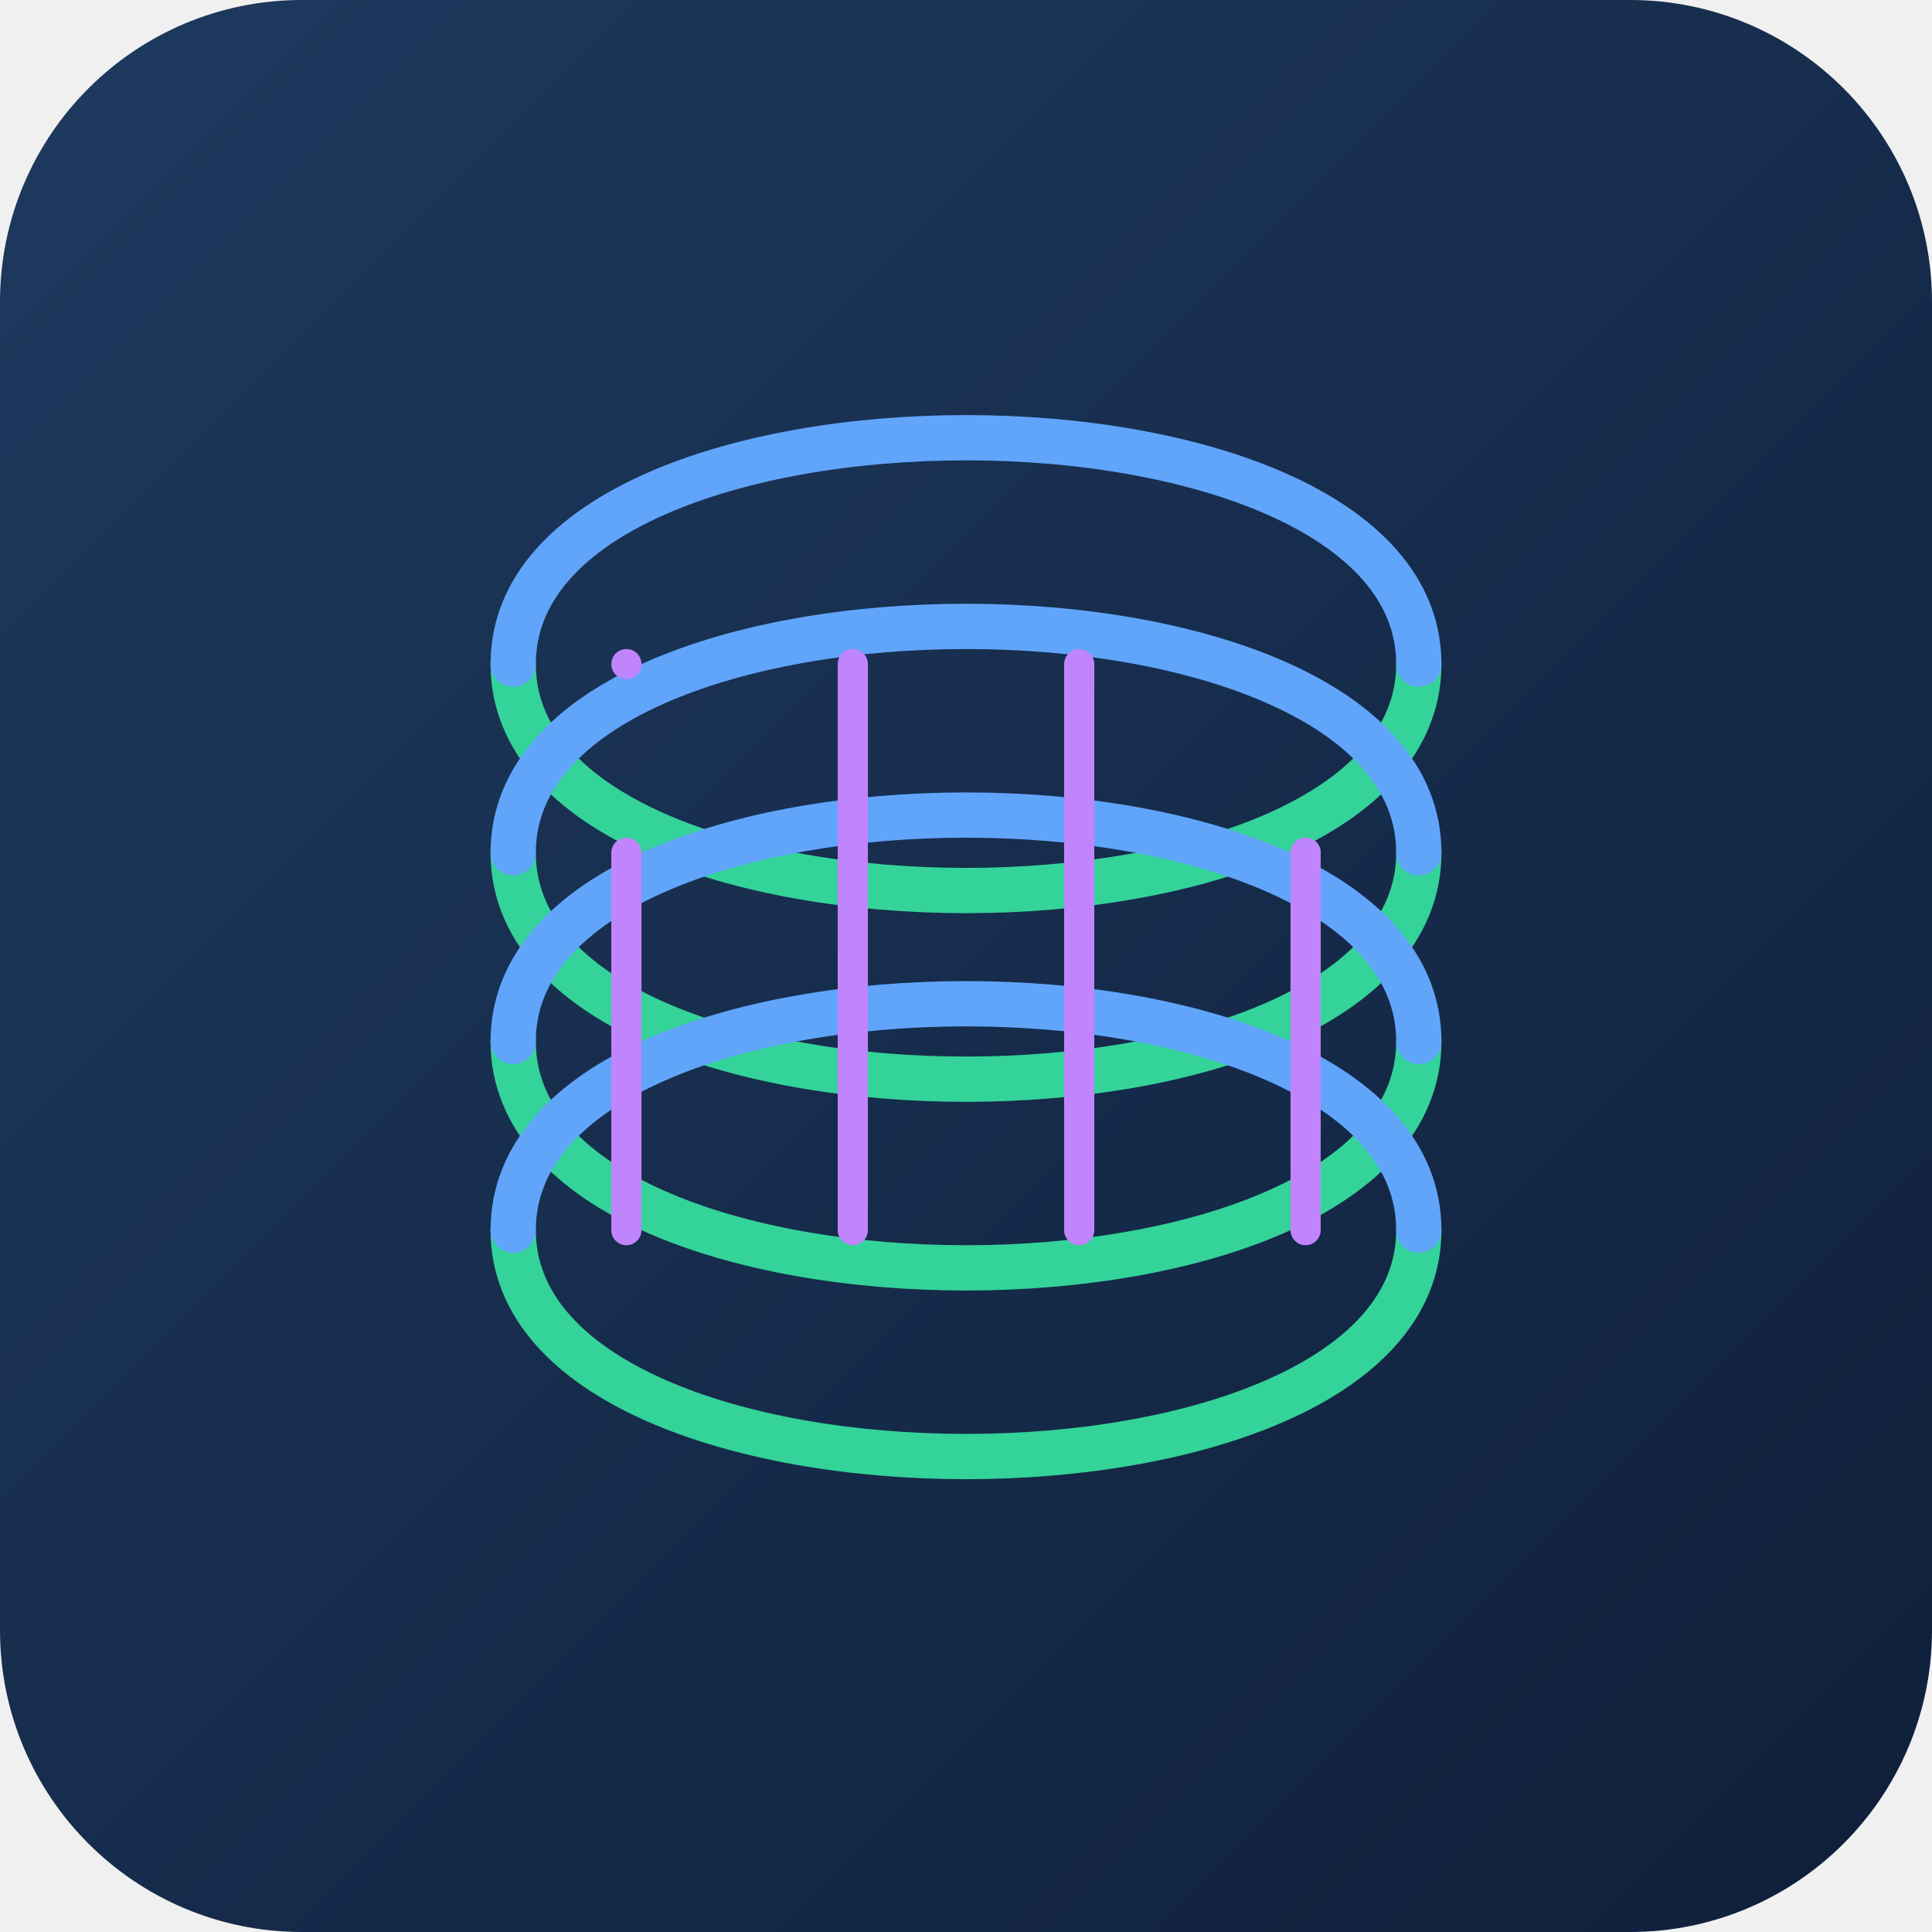
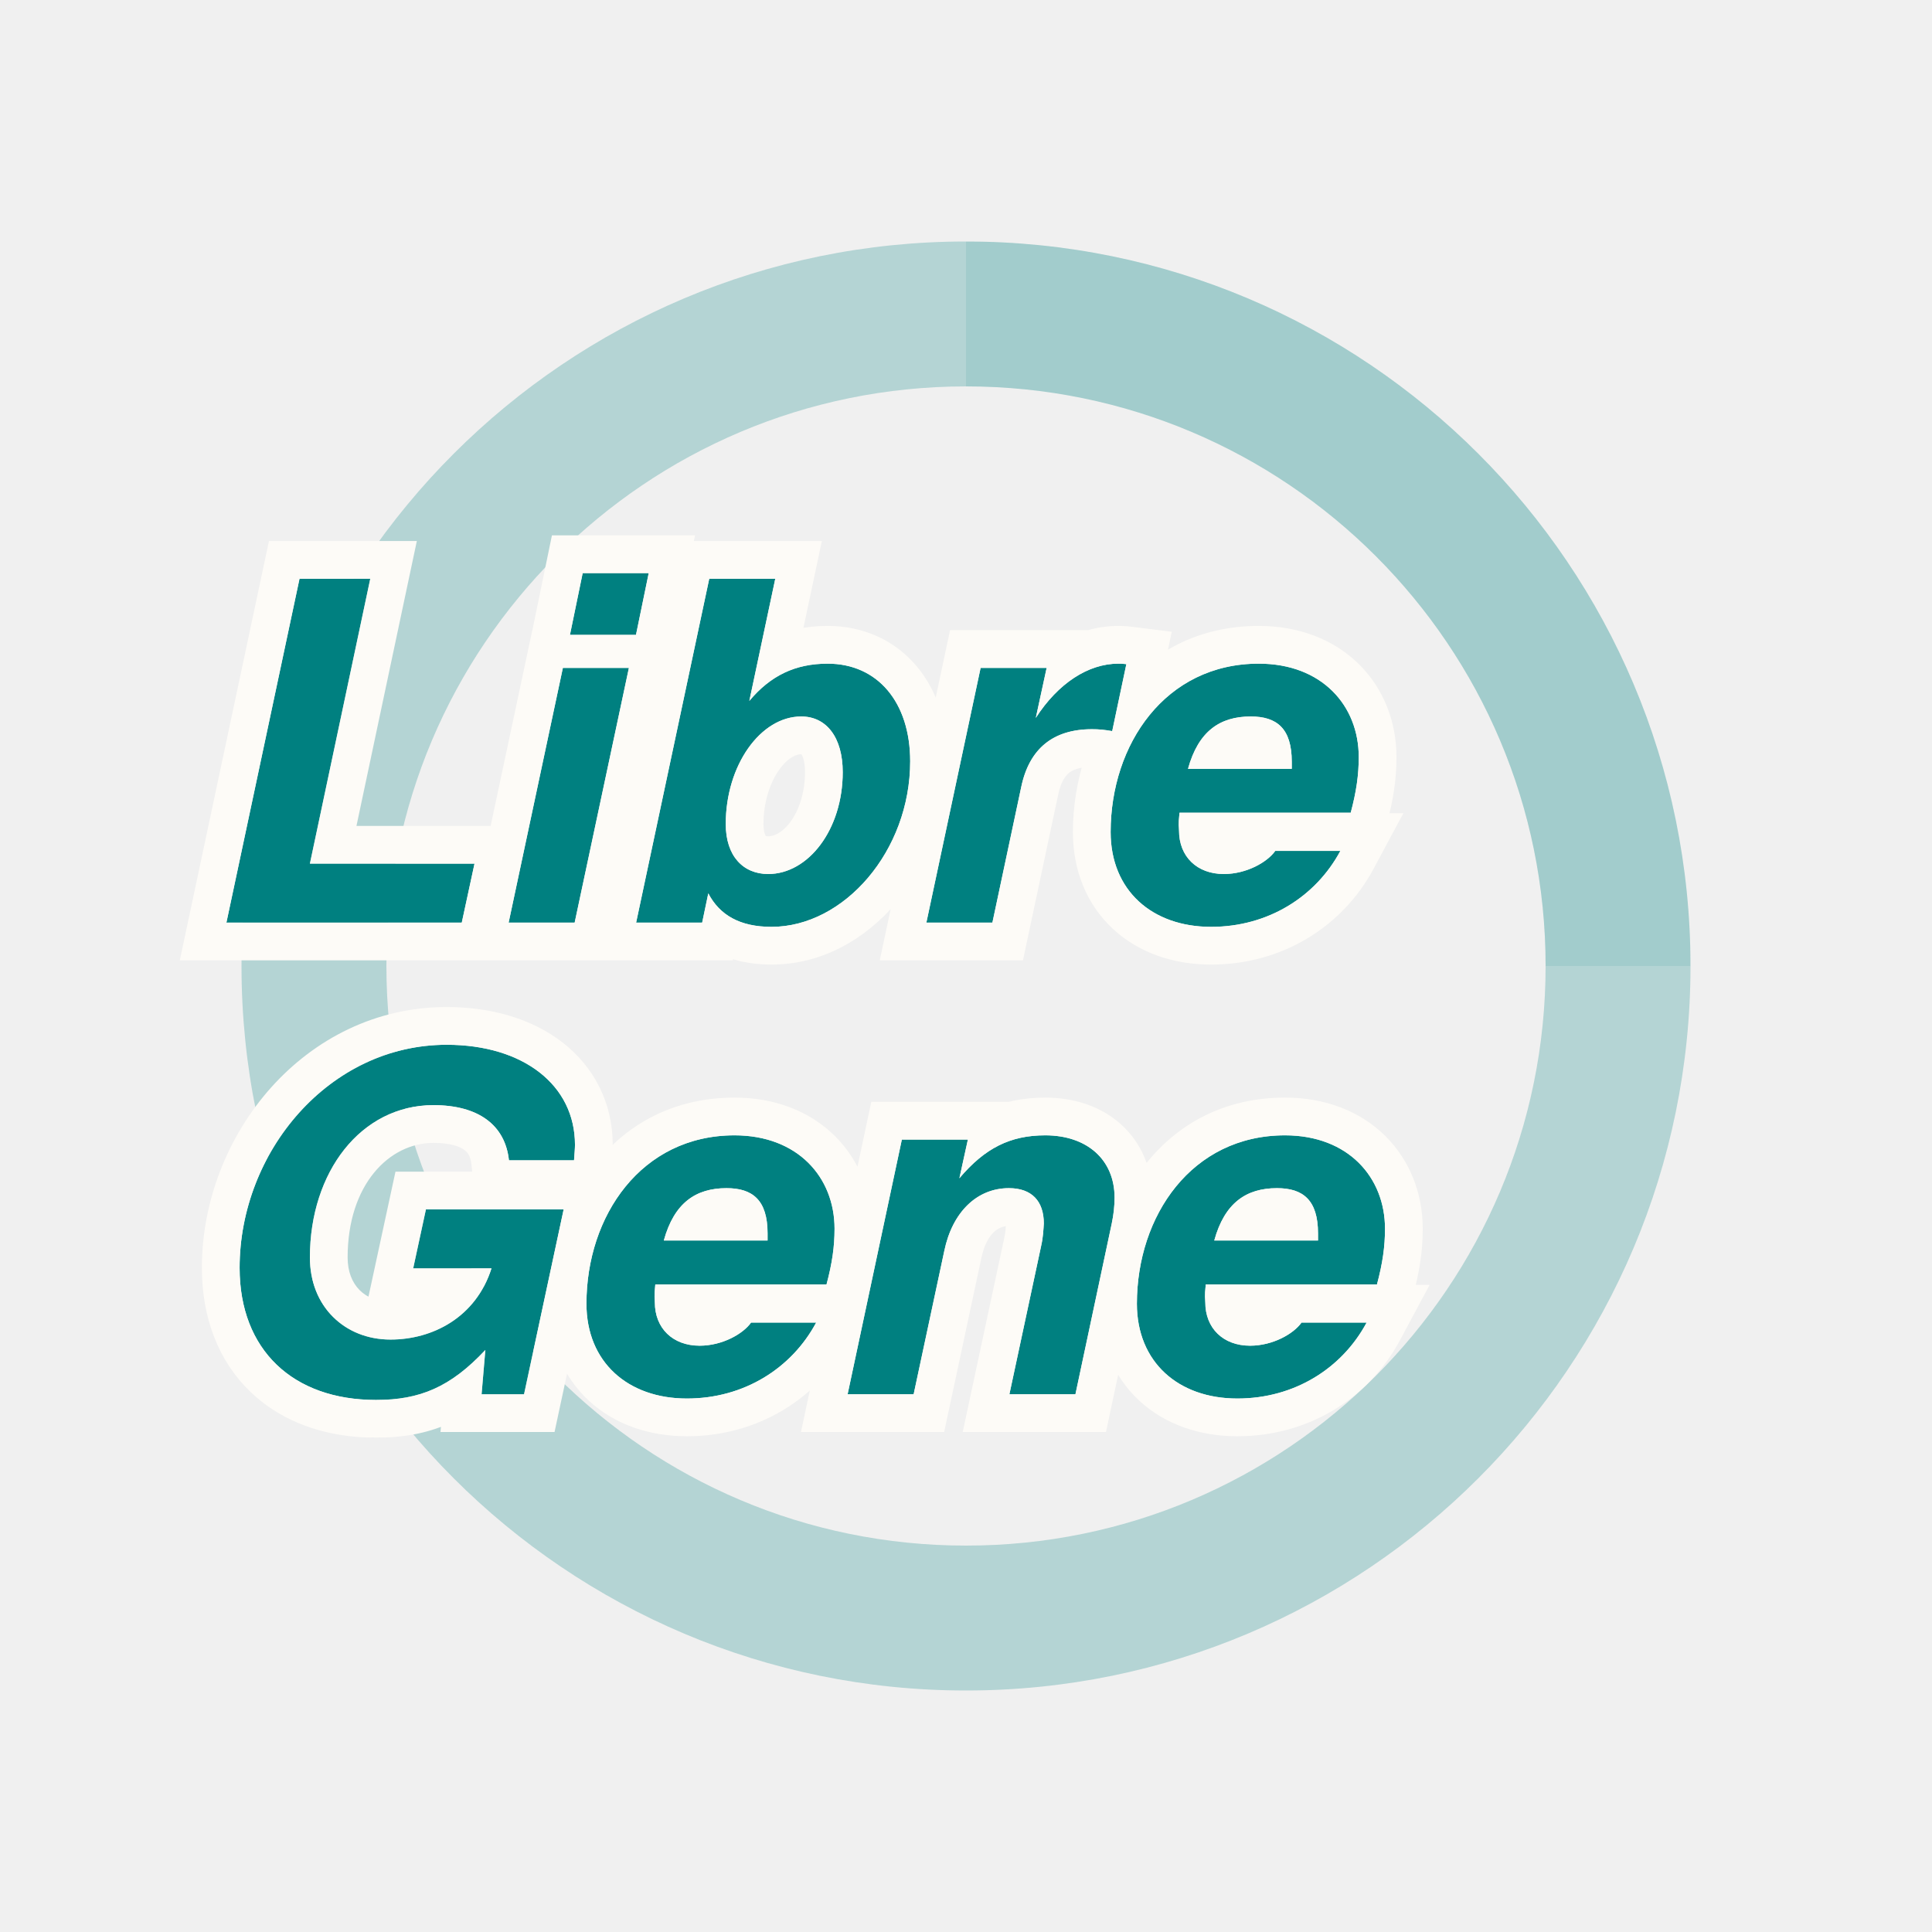
- <svg xmlns="http://www.w3.org/2000/svg" viewBox="0 0 512 512">
-   <defs>
-     <linearGradient id="bg" x1="0" y1="0" x2="1" y2="1">
-       <stop offset="0%" stop-color="#1e3a5f" />
-       <stop offset="100%" stop-color="#0f1f3a" />
-     </linearGradient>
-   </defs>
-   <rect width="512" height="512" rx="80" fill="url(#bg)" />
-   <g transform="translate(256,256)" fill="none" stroke-linecap="round">
-     <path d="M-120,-80 C-120,0 120,0 120,-80" stroke="#34d399" stroke-width="12" />
-     <path d="M-120,-30 C-120,50 120,50 120,-30" stroke="#34d399" stroke-width="12" />
-     <path d="M-120,20 C-120,100 120,100 120,20" stroke="#34d399" stroke-width="12" />
-     <path d="M-120,70 C-120,150 120,150 120,70" stroke="#34d399" stroke-width="12" />
-     <path d="M-120,-80 C-120,-160 120,-160 120,-80" stroke="#60a5fa" stroke-width="12" />
-     <path d="M-120,-30 C-120,-110 120,-110 120,-30" stroke="#60a5fa" stroke-width="12" />
-     <path d="M-120,20 C-120,-60 120,-60 120,20" stroke="#60a5fa" stroke-width="12" />
-     <path d="M-120,70 C-120,-10 120,-10 120,70" stroke="#60a5fa" stroke-width="12" />
-     <line x1="-90" y1="-80" x2="-90" y2="-80" stroke="#c084fc" stroke-width="8" />
-     <line x1="-30" y1="-80" x2="-30" y2="-30" stroke="#c084fc" stroke-width="8" />
-     <line x1="30" y1="-30" x2="30" y2="-80" stroke="#c084fc" stroke-width="8" />
-     <line x1="90" y1="-30" x2="90" y2="-30" stroke="#c084fc" stroke-width="8" />
-     <line x1="-90" y1="20" x2="-90" y2="-30" stroke="#c084fc" stroke-width="8" />
-     <line x1="-30" y1="-30" x2="-30" y2="20" stroke="#c084fc" stroke-width="8" />
-     <line x1="30" y1="-30" x2="30" y2="20" stroke="#c084fc" stroke-width="8" />
-     <line x1="90" y1="20" x2="90" y2="-30" stroke="#c084fc" stroke-width="8" />
-     <line x1="-90" y1="20" x2="-90" y2="70" stroke="#c084fc" stroke-width="8" />
-     <line x1="-30" y1="20" x2="-30" y2="70" stroke="#c084fc" stroke-width="8" />
-     <line x1="30" y1="70" x2="30" y2="20" stroke="#c084fc" stroke-width="8" />
-     <line x1="90" y1="70" x2="90" y2="20" stroke="#c084fc" stroke-width="8" />
+ <svg xmlns="http://www.w3.org/2000/svg" width="1024" height="1024" viewBox="0 0 1024 1024" fill="none">
+   <path fill-rule="evenodd" clip-rule="evenodd" d="M512 128C724.077 128 896 299.923 896 512C896 724.077 724.077 896 512 896C299.923 896 128 724.077 128 512C128 299.923 299.923 128 512 128ZM512 204.8C342.338 204.8 204.8 342.338 204.8 512C204.8 681.662 342.338 819.2 512 819.2C681.662 819.2 819.2 681.662 819.2 512C819.2 342.338 681.662 204.8 512 204.8Z" fill="#008080" fill-opacity="0.25" />
+   <mask id="bg-mask" maskUnits="userSpaceOnUse" x="128" y="128" width="768" height="768">
+     <path fill-rule="evenodd" clip-rule="evenodd" d="M512 128C724.077 128 896 299.923 896 512C896 724.077 724.077 896 512 896C299.923 896 128 724.077 128 512C128 299.923 299.923 128 512 128ZM512 204.8C342.338 204.8 204.8 342.338 204.8 512C204.8 681.662 342.338 819.2 512 819.2C681.662 819.2 819.2 681.662 819.2 512C819.2 342.338 681.662 204.8 512 204.8Z" fill="#008080" fill-opacity="0.25" />
+   </mask>
+   <g mask="url(#bg-mask)">
+     <rect x="512" y="128" width="384" height="384" fill="#008080" />
  </g>
+   <mask id="fg-mask" maskUnits="userSpaceOnUse" x="95" y="283" width="663" height="479" fill="black">
+     <rect fill="white" x="95" y="283" width="663" height="479" />
+     <path d="M251.5 457.75L244.75 489H120L158.75 306.75H196.25L164.25 457.75H251.5ZM333.332 354L304.582 489H269.582L298.332 354H333.332ZM337.082 336.5H302.082L308.832 303.75H343.832L337.082 336.5ZM482.412 403.5C482.412 451 447.412 491.25 408.912 491.25C392.162 491.25 381.412 485 375.412 473.5L372.162 489H337.162L375.912 306.75H410.912L397.162 371.5C408.412 358 421.662 351.75 438.662 351.75C465.162 351.75 482.412 372.25 482.412 403.5ZM446.662 409.25C446.662 391 438.162 379.75 424.662 379.75C403.162 379.75 384.662 405.5 384.662 436.75C384.662 453.75 393.912 463.25 407.162 463.25C428.412 463.25 446.662 439.75 446.662 409.25ZM589.494 387.5C584.994 386.75 582.494 386.5 578.744 386.5C558.244 386.5 545.494 396.75 541.244 417.25L525.994 489H490.994L519.744 354H554.744L548.994 380.5C560.744 362.25 576.744 351.75 592.744 351.75C593.744 351.75 594.994 351.75 596.994 352L589.494 387.5ZM715.912 430.75H625.162C624.412 437.75 624.912 438 624.912 440.25C624.912 454 634.412 463.25 648.662 463.25C660.662 463.25 671.662 457 675.912 451H710.412C697.412 475.25 672.162 491.25 641.912 491.25C610.662 491.25 588.662 472 588.662 441C588.662 394.5 617.662 351.75 667.162 351.75C700.662 351.75 720.162 374 720.162 401.25C720.162 410.75 718.912 419.5 715.912 430.75ZM684.662 407.5V403.75C684.662 386 676.662 379.75 662.912 379.75C646.662 379.75 635.162 387.5 629.662 407.5H684.662ZM298.75 641L277.75 739H255.25L257.25 715.5C238.75 735.25 222.5 742 199.25 742C155.25 742 127 715.5 127 672C127 610.5 174.5 553.75 236.75 553.75C277.5 553.75 304.75 575.25 304.75 606.75C304.75 608.75 304.5 611.5 304.25 615H269.75C267.75 596.25 253.5 585.75 229.75 585.75C191.25 585.75 164.25 621.25 164.25 666.5C164.25 692.25 182.5 710 207 710C229.25 710 252.25 698.25 260.5 672.25H219L225.75 641H298.75ZM438.08 680.75H347.33C346.58 687.75 347.08 688 347.08 690.25C347.08 704 356.58 713.25 370.83 713.25C382.83 713.25 393.83 707 398.08 701H432.58C419.58 725.25 394.33 741.25 364.08 741.25C332.83 741.25 310.83 722 310.83 691C310.83 644.5 339.83 601.75 389.33 601.75C422.83 601.75 442.33 624 442.33 651.25C442.33 660.75 441.08 669.5 438.08 680.75ZM406.83 657.5V653.75C406.83 636 398.83 629.75 385.08 629.75C368.83 629.75 357.33 637.5 351.83 657.5H406.83ZM589.246 648.5L569.996 739H534.996L551.746 660.75C552.996 655.25 552.996 651.75 553.246 648.5C553.246 636.5 546.746 629.75 534.746 629.75C517.746 629.75 504.746 642.5 500.496 663L484.246 739H449.246L477.996 604H512.996L508.496 624.5C521.996 608.5 535.496 601.75 553.996 601.75C576.246 601.75 590.746 614.75 590.746 634.75C590.746 639.25 590.246 643.75 589.246 648.5ZM729.828 680.75H639.078C638.328 687.75 638.828 688 638.828 690.25C638.828 704 648.328 713.25 662.578 713.25C674.578 713.25 685.578 707 689.828 701H724.328C711.328 725.25 686.078 741.25 655.828 741.25C624.578 741.25 602.578 722 602.578 691C602.578 644.5 631.578 601.75 681.078 601.75C714.578 601.75 734.078 624 734.078 651.25C734.078 660.75 732.828 669.5 729.828 680.75ZM698.578 657.5V653.75C698.578 636 690.578 629.75 676.828 629.75C660.578 629.75 649.078 637.5 643.578 657.5H698.578Z" />
+   </mask>
+   <path d="M251.5 457.75L244.75 489H120L158.75 306.75H196.25L164.25 457.75H251.5ZM333.332 354L304.582 489H269.582L298.332 354H333.332ZM337.082 336.5H302.082L308.832 303.75H343.832L337.082 336.5ZM482.412 403.5C482.412 451 447.412 491.25 408.912 491.25C392.162 491.25 381.412 485 375.412 473.5L372.162 489H337.162L375.912 306.75H410.912L397.162 371.5C408.412 358 421.662 351.75 438.662 351.75C465.162 351.75 482.412 372.25 482.412 403.5ZM446.662 409.25C446.662 391 438.162 379.75 424.662 379.75C403.162 379.75 384.662 405.5 384.662 436.75C384.662 453.75 393.912 463.25 407.162 463.25C428.412 463.25 446.662 439.75 446.662 409.25ZM589.494 387.5C584.994 386.75 582.494 386.5 578.744 386.5C558.244 386.5 545.494 396.75 541.244 417.25L525.994 489H490.994L519.744 354H554.744L548.994 380.5C560.744 362.25 576.744 351.75 592.744 351.75C593.744 351.75 594.994 351.75 596.994 352L589.494 387.5ZM715.912 430.75H625.162C624.412 437.75 624.912 438 624.912 440.25C624.912 454 634.412 463.25 648.662 463.25C660.662 463.25 671.662 457 675.912 451H710.412C697.412 475.25 672.162 491.25 641.912 491.25C610.662 491.25 588.662 472 588.662 441C588.662 394.5 617.662 351.75 667.162 351.75C700.662 351.75 720.162 374 720.162 401.25C720.162 410.75 718.912 419.5 715.912 430.75ZM684.662 407.5V403.75C684.662 386 676.662 379.75 662.912 379.75C646.662 379.75 635.162 387.5 629.662 407.5H684.662ZM298.75 641L277.75 739H255.25L257.25 715.5C238.75 735.25 222.5 742 199.25 742C155.25 742 127 715.5 127 672C127 610.5 174.5 553.75 236.75 553.75C277.5 553.75 304.75 575.25 304.75 606.75C304.75 608.75 304.5 611.5 304.25 615H269.75C267.75 596.25 253.5 585.75 229.75 585.75C191.25 585.75 164.25 621.25 164.25 666.5C164.25 692.25 182.5 710 207 710C229.25 710 252.25 698.25 260.5 672.25H219L225.75 641H298.75ZM438.08 680.75H347.33C346.58 687.75 347.08 688 347.08 690.25C347.08 704 356.58 713.25 370.83 713.25C382.83 713.25 393.83 707 398.08 701H432.58C419.58 725.25 394.33 741.25 364.08 741.25C332.83 741.25 310.83 722 310.83 691C310.83 644.5 339.83 601.75 389.33 601.75C422.83 601.75 442.33 624 442.33 651.25C442.33 660.75 441.08 669.5 438.08 680.75ZM406.83 657.5V653.75C406.83 636 398.83 629.75 385.08 629.75C368.83 629.75 357.33 637.5 351.83 657.5H406.83ZM589.246 648.5L569.996 739H534.996L551.746 660.75C552.996 655.25 552.996 651.75 553.246 648.5C553.246 636.5 546.746 629.75 534.746 629.75C517.746 629.75 504.746 642.5 500.496 663L484.246 739H449.246L477.996 604H512.996L508.496 624.5C521.996 608.5 535.496 601.75 553.996 601.75C576.246 601.75 590.746 614.75 590.746 634.75C590.746 639.25 590.246 643.75 589.246 648.5ZM729.828 680.75H639.078C638.328 687.75 638.828 688 638.828 690.25C638.828 704 648.328 713.25 662.578 713.25C674.578 713.25 685.578 707 689.828 701H724.328C711.328 725.25 686.078 741.25 655.828 741.25C624.578 741.25 602.578 722 602.578 691C602.578 644.5 631.578 601.75 681.078 601.75C714.578 601.75 734.078 624 734.078 651.25C734.078 660.75 732.828 669.5 729.828 680.75ZM698.578 657.5V653.75C698.578 636 690.578 629.75 676.828 629.75C660.578 629.75 649.078 637.5 643.578 657.5H698.578Z" fill="#008080" />
+   <path d="M251.5 457.75L271.049 461.973L276.281 437.75H251.5V457.75ZM244.75 489V509H260.891L264.299 493.223L244.75 489ZM120 489L100.437 484.841L95.3 509H120V489ZM158.75 306.75V286.75H142.555L139.187 302.591L158.75 306.75ZM196.25 306.75L215.815 310.896L220.933 286.75H196.25V306.75ZM164.25 457.75L144.685 453.604L139.567 477.75H164.25V457.75ZM251.5 457.75L231.951 453.527L225.201 484.777L244.75 489L264.299 493.223L271.049 461.973L251.5 457.75ZM244.75 489V469H120V489V509H244.75V489ZM120 489L139.563 493.159L178.313 310.909L158.75 306.75L139.187 302.591L100.437 484.841L120 489ZM158.75 306.75V326.75H196.25V306.75V286.75H158.75V306.75ZM196.25 306.75L176.685 302.604L144.685 453.604L164.25 457.75L183.815 461.896L215.815 310.896L196.25 306.75ZM164.25 457.75V477.75H251.5V457.75V437.75H164.25V457.75ZM333.332 354L352.893 358.166L358.04 334H333.332V354ZM304.582 489V509H320.771L324.143 493.166L304.582 489ZM269.582 489L250.021 484.834L244.874 509H269.582V489ZM298.332 354V334H282.143L278.771 349.834L298.332 354ZM337.082 336.5V356.5H353.38L356.67 340.537L337.082 336.5ZM302.082 336.5L282.494 332.463L277.54 356.5H302.082V336.5ZM308.832 303.75V283.75H292.534L289.244 299.713L308.832 303.75ZM343.832 303.75L363.42 307.787L368.375 283.75H343.832V303.75ZM333.332 354L313.771 349.834L285.021 484.834L304.582 489L324.143 493.166L352.893 358.166L333.332 354ZM304.582 489V469H269.582V489V509H304.582V489ZM269.582 489L289.143 493.166L317.893 358.166L298.332 354L278.771 349.834L250.021 484.834L269.582 489ZM298.332 354V374H333.332V354V334H298.332V354ZM337.082 336.5V316.5H302.082V336.5V356.5H337.082V336.5ZM302.082 336.5L321.67 340.537L328.42 307.787L308.832 303.75L289.244 299.713L282.494 332.463L302.082 336.5ZM308.832 303.75V323.75H343.832V303.75V283.75H308.832V303.75ZM343.832 303.75L324.244 299.713L317.494 332.463L337.082 336.5L356.67 340.537L363.42 307.787L343.832 303.75ZM375.412 473.5L393.144 464.249L367.302 414.719L355.838 469.396L375.412 473.5ZM372.162 489V509H388.403L391.736 493.104L372.162 489ZM337.162 489L317.599 484.841L312.463 509H337.162V489ZM375.912 306.75V286.75H359.717L356.349 302.591L375.912 306.75ZM410.912 306.75L430.476 310.904L435.605 286.75H410.912V306.75ZM397.162 371.5L377.598 367.346L412.527 384.304L397.162 371.5ZM482.412 403.5H462.412C462.412 443.181 433.395 471.25 408.912 471.25V491.25V511.25C461.429 511.25 502.412 458.819 502.412 403.5H482.412ZM408.912 491.25V471.25C402.977 471.25 399.576 470.143 397.666 469.107C395.942 468.172 394.47 466.79 393.144 464.249L375.412 473.5L357.68 482.751C362.354 491.71 369.257 499.203 378.596 504.268C387.748 509.232 398.097 511.25 408.912 511.25V491.25ZM375.412 473.5L355.838 469.396L352.588 484.896L372.162 489L391.736 493.104L394.986 477.604L375.412 473.5ZM372.162 489V469H337.162V489V509H372.162V489ZM337.162 489L356.725 493.159L395.475 310.909L375.912 306.75L356.349 302.591L317.599 484.841L337.162 489ZM375.912 306.75V326.75H410.912V306.75V286.75H375.912V306.75ZM410.912 306.75L391.348 302.596L377.598 367.346L397.162 371.5L416.726 375.654L430.476 310.904L410.912 306.75ZM397.162 371.5L412.527 384.304C420.078 375.242 427.754 371.75 438.662 371.75V351.75V331.75C415.571 331.75 396.747 340.758 381.798 358.696L397.162 371.5ZM438.662 351.75V371.75C446.352 371.75 451.576 374.525 455.193 378.808C459.088 383.422 462.412 391.418 462.412 403.5H482.412H502.412C502.412 384.332 497.112 366.453 485.756 353.004C474.123 339.225 457.472 331.75 438.662 331.75V351.75ZM446.662 409.25H466.662C466.662 397.308 463.914 385.261 456.736 375.672C449.097 365.466 437.63 359.75 424.662 359.75V379.75V399.75C425.204 399.75 425.184 399.847 424.892 399.702C424.598 399.556 424.549 399.422 424.713 399.641C425.161 400.239 426.662 402.942 426.662 409.25H446.662ZM424.662 379.75V359.75C405.459 359.75 390.034 371.172 380.268 384.986C370.371 398.986 364.662 417.346 364.662 436.75H384.662H404.662C404.662 424.904 408.203 414.764 412.931 408.077C417.79 401.203 422.365 399.75 424.662 399.75V379.75ZM384.662 436.75H364.662C364.662 448.763 367.955 460.546 375.944 469.604C384.151 478.91 395.501 483.25 407.162 483.25V463.25V443.25C406.25 443.25 405.874 443.091 405.855 443.083C405.838 443.076 405.861 443.084 405.901 443.113C405.942 443.143 405.957 443.161 405.943 443.146C405.932 443.134 405.637 442.802 405.322 441.84C404.998 440.851 404.662 439.207 404.662 436.75H384.662ZM407.162 463.25V483.25C425.603 483.25 440.92 473.055 450.918 459.638C460.961 446.16 466.662 428.366 466.662 409.25H446.662H426.662C426.662 420.634 423.238 429.84 418.844 435.737C414.404 441.695 409.972 443.25 407.162 443.25V463.25ZM589.494 387.5L586.206 407.228L605.102 410.377L609.062 391.634L589.494 387.5ZM541.244 417.25L560.807 421.408L560.818 421.359L560.828 421.31L541.244 417.25ZM525.994 489V509H542.19L545.557 493.158L525.994 489ZM490.994 489L471.433 484.834L466.286 509H490.994V489ZM519.744 354V334H503.555L500.183 349.834L519.744 354ZM554.744 354L574.289 358.241L579.549 334H554.744V354ZM548.994 380.5L529.449 376.259L565.81 391.327L548.994 380.5ZM596.994 352L616.562 356.134L621.058 334.852L599.475 332.154L596.994 352ZM589.494 387.5L592.782 367.772C587.52 366.895 583.882 366.5 578.744 366.5V386.5V406.5C581.107 406.5 582.469 406.605 586.206 407.228L589.494 387.5ZM578.744 386.5V366.5C565.157 366.5 551.982 369.941 541.257 378.691C530.538 387.437 524.457 399.699 521.661 413.19L541.244 417.25L560.828 421.31C562.281 414.301 564.701 411.188 566.544 409.684C568.382 408.184 571.832 406.5 578.744 406.5V386.5ZM541.244 417.25L521.681 413.092L506.431 484.842L525.994 489L545.557 493.158L560.807 421.408L541.244 417.25ZM525.994 489V469H490.994V489V509H525.994V489ZM490.994 489L510.555 493.166L539.305 358.166L519.744 354L500.183 349.834L471.433 484.834L490.994 489ZM519.744 354V374H554.744V354V334H519.744V354ZM554.744 354L535.199 349.759L529.449 376.259L548.994 380.5L568.539 384.741L574.289 358.241L554.744 354ZM548.994 380.5L565.81 391.327C575.324 376.55 585.841 371.75 592.744 371.75V351.75V331.75C567.647 331.75 546.164 347.95 532.178 369.673L548.994 380.5ZM592.744 351.75V371.75C593.236 371.75 593.396 371.752 593.586 371.761C593.753 371.768 594.041 371.786 594.513 371.846L596.994 352L599.475 332.154C596.268 331.754 594.066 331.75 592.744 331.75V351.75ZM596.994 352L577.426 347.866L569.926 383.366L589.494 387.5L609.062 391.634L616.562 356.134L596.994 352ZM715.912 430.75V450.75H731.278L735.237 435.903L715.912 430.75ZM625.162 430.75V410.75H607.19L605.276 428.619L625.162 430.75ZM675.912 451V431H665.57L659.592 439.44L675.912 451ZM710.412 451L728.039 460.449L743.826 431H710.412V451ZM684.662 407.5V427.5H704.662V407.5H684.662ZM629.662 407.5L610.378 402.197L603.42 427.5H629.662V407.5ZM715.912 430.75V410.75H625.162V430.75V450.75H715.912V430.75ZM625.162 430.75L605.276 428.619C604.856 432.535 604.699 435.326 604.762 437.794C604.794 439.015 604.878 440 604.907 440.361C604.932 440.683 604.912 440.491 604.912 440.25H624.912H644.912C644.912 438.884 644.83 437.817 644.785 437.24C644.761 436.935 644.756 436.883 644.751 436.802C644.75 436.78 644.749 436.771 644.749 436.771C644.749 436.771 644.749 436.771 644.749 436.769C644.749 436.768 644.748 436.721 644.75 436.609C644.752 436.492 644.758 436.294 644.775 435.993C644.81 435.378 644.886 434.4 645.048 432.881L625.162 430.75ZM624.912 440.25H604.912C604.912 451.882 609.034 463.033 617.519 471.263C625.952 479.442 637.151 483.25 648.662 483.25V463.25V443.25C647.263 443.25 646.393 443.025 645.943 442.856C645.508 442.694 645.373 442.554 645.368 442.55C645.367 442.549 645.3 442.496 645.205 442.257C645.103 442.001 644.912 441.376 644.912 440.25H624.912ZM648.662 463.25V483.25C658.052 483.25 666.763 480.832 673.901 477.38C680.778 474.054 687.627 469.063 692.233 462.56L675.912 451L659.592 439.44C659.87 439.046 659.835 439.213 659.179 439.73C658.571 440.208 657.664 440.8 656.485 441.37C654.061 442.543 651.272 443.25 648.662 443.25V463.25ZM675.912 451V471H710.412V451V431H675.912V451ZM710.412 451L692.785 441.551C683.252 459.334 664.758 471.25 641.912 471.25V491.25V511.25C679.566 511.25 711.572 491.166 728.039 460.449L710.412 451ZM641.912 491.25V471.25C630.358 471.25 622.201 467.734 617.138 463.058C612.253 458.546 608.662 451.521 608.662 441H588.662H568.662C568.662 461.479 576.071 479.579 589.999 492.442C603.748 505.141 622.216 511.25 641.912 511.25V491.25ZM588.662 441H608.662C608.662 401.512 632.35 371.75 667.162 371.75V351.75V331.75C602.974 331.75 568.662 387.488 568.662 441H588.662ZM667.162 351.75V371.75C679.337 371.75 687.303 375.694 692.156 380.497C697.079 385.369 700.162 392.462 700.162 401.25H720.162H740.162C740.162 382.788 733.495 365.131 720.293 352.066C707.021 338.931 688.488 331.75 667.162 331.75V351.75ZM720.162 401.25H700.162C700.162 408.69 699.23 415.687 696.587 425.597L715.912 430.75L735.237 435.903C738.594 423.313 740.162 412.81 740.162 401.25H720.162ZM684.662 407.5H704.662V403.75H684.662H664.662V407.5H684.662ZM684.662 403.75H704.662C704.662 392.334 702.14 380.157 693.203 371.07C684.167 361.883 672.424 359.75 662.912 359.75V379.75V399.75C664.92 399.75 665.818 399.989 665.987 400.043C666.021 400.054 665.386 399.832 664.684 399.118C663.995 398.417 663.945 397.959 664.111 398.487C664.312 399.13 664.662 400.731 664.662 403.75H684.662ZM662.912 379.75V359.75C651.554 359.75 639.843 362.51 629.826 370.457C619.936 378.303 613.875 389.482 610.378 402.197L629.662 407.5L648.946 412.803C650.95 405.518 653.389 402.822 654.686 401.793C655.857 400.865 658.02 399.75 662.912 399.75V379.75ZM629.662 407.5V427.5H684.662V407.5V387.5H629.662V407.5ZM298.75 641L318.306 645.191L323.49 621H298.75V641ZM277.75 739V759H293.918L297.306 743.191L277.75 739ZM255.25 739L235.322 737.304L233.476 759H255.25V739ZM257.25 715.5L277.178 717.196L282.067 659.751L242.654 701.827L257.25 715.5ZM304.25 615V635H322.872L324.199 616.425L304.25 615ZM269.75 615L249.863 617.121L251.77 635H269.75V615ZM260.5 672.25L279.563 678.299L287.829 652.25H260.5V672.25ZM219 672.25L199.451 668.027L194.219 692.25H219V672.25ZM225.75 641V621H209.609L206.201 636.777L225.75 641ZM298.75 641L279.194 636.809L258.194 734.809L277.75 739L297.306 743.191L318.306 645.191L298.75 641ZM277.75 739V719H255.25V739V759H277.75V739ZM255.25 739L275.178 740.696L277.178 717.196L257.25 715.5L237.322 713.804L235.322 737.304L255.25 739ZM257.25 715.5L242.654 701.827C234.616 710.408 228.022 715.142 221.857 717.903C215.784 720.622 208.851 722 199.25 722V742V762C212.899 762 225.716 760.003 238.205 754.41C250.603 748.858 261.384 740.342 271.847 729.173L257.25 715.5ZM199.25 742V722C181.249 722 168.552 716.639 160.477 708.886C152.503 701.23 147 689.294 147 672H127H107C107 698.206 115.622 721.27 132.773 737.739C149.823 754.111 173.251 762 199.25 762V742ZM127 672H147C147 619.48 187.504 573.75 236.75 573.75V553.75V533.75C161.496 533.75 107 601.52 107 672H127ZM236.75 553.75V573.75C253.788 573.75 266.118 578.253 273.71 584.191C280.916 589.828 284.75 597.337 284.75 606.75H304.75H324.75C324.75 584.663 314.959 565.672 298.353 552.684C282.132 539.997 260.462 533.75 236.75 533.75V553.75ZM304.75 606.75H284.75C284.75 607.803 284.607 609.294 284.301 613.575L304.25 615L324.199 616.425C324.393 613.706 324.75 609.697 324.75 606.75H304.75ZM304.25 615V595H269.75V615V635H304.25V615ZM269.75 615L289.637 612.879C288.104 598.506 281.514 585.847 269.727 577.211C258.449 568.948 244.328 565.75 229.75 565.75V585.75V605.75C238.922 605.75 243.801 607.802 246.085 609.477C247.861 610.778 249.396 612.744 249.863 617.121L269.75 615ZM229.75 585.75V565.75C176.183 565.75 144.25 614.709 144.25 666.5H164.25H184.25C184.25 627.791 206.317 605.75 229.75 605.75V585.75ZM164.25 666.5H144.25C144.25 703.219 171.377 730 207 730V710V690C193.623 690 184.25 681.281 184.25 666.5H164.25ZM207 710V730C235.993 730 268.126 714.344 279.563 678.299L260.5 672.25L241.437 666.201C236.374 682.156 222.507 690 207 690V710ZM260.5 672.25V652.25H219V672.25V692.25H260.5V672.25ZM219 672.25L238.549 676.473L245.299 645.223L225.75 641L206.201 636.777L199.451 668.027L219 672.25ZM225.75 641V661H298.75V641V621H225.75V641ZM438.08 680.75V700.75H453.446L457.405 685.903L438.08 680.75ZM347.33 680.75V660.75H329.358L327.444 678.619L347.33 680.75ZM398.08 701V681H387.738L381.76 689.44L398.08 701ZM432.58 701L450.207 710.449L465.994 681H432.58V701ZM406.83 657.5V677.5H426.83V657.5H406.83ZM351.83 657.5L332.546 652.197L325.588 677.5H351.83V657.5ZM438.08 680.75V660.75H347.33V680.75V700.75H438.08V680.75ZM347.33 680.75L327.444 678.619C327.024 682.535 326.867 685.326 326.93 687.794C326.962 689.015 327.046 690 327.075 690.361C327.1 690.683 327.08 690.491 327.08 690.25H347.08H367.08C367.08 688.884 366.998 687.817 366.953 687.24C366.929 686.935 366.924 686.883 366.919 686.802C366.918 686.78 366.917 686.771 366.917 686.771C366.917 686.771 366.917 686.771 366.917 686.769C366.917 686.768 366.916 686.721 366.918 686.609C366.92 686.492 366.926 686.294 366.943 685.993C366.978 685.378 367.054 684.4 367.216 682.881L347.33 680.75ZM347.08 690.25H327.08C327.08 701.882 331.202 713.033 339.687 721.263C348.12 729.442 359.319 733.25 370.83 733.25V713.25V693.25C369.431 693.25 368.561 693.025 368.111 692.856C367.676 692.694 367.541 692.554 367.536 692.55C367.535 692.549 367.468 692.496 367.373 692.257C367.271 692.001 367.08 691.376 367.08 690.25H347.08ZM370.83 713.25V733.25C380.22 733.25 388.931 730.832 396.069 727.38C402.946 724.054 409.795 719.063 414.401 712.56L398.08 701L381.76 689.44C382.038 689.046 382.003 689.213 381.347 689.729C380.739 690.208 379.832 690.8 378.653 691.37C376.229 692.543 373.44 693.25 370.83 693.25V713.25ZM398.08 701V721H432.58V701V681H398.08V701ZM432.58 701L414.953 691.551C405.42 709.334 386.926 721.25 364.08 721.25V741.25V761.25C401.734 761.25 433.74 741.166 450.207 710.449L432.58 701ZM364.08 741.25V721.25C352.526 721.25 344.369 717.734 339.306 713.058C334.421 708.546 330.83 701.521 330.83 691H310.83H290.83C290.83 711.479 298.239 729.579 312.167 742.442C325.916 755.141 344.384 761.25 364.08 761.25V741.25ZM310.83 691H330.83C330.83 651.512 354.518 621.75 389.33 621.75V601.75V581.75C325.142 581.75 290.83 637.488 290.83 691H310.83ZM389.33 601.75V621.75C401.505 621.75 409.471 625.694 414.324 630.497C419.247 635.369 422.33 642.462 422.33 651.25H442.33H462.33C462.33 632.788 455.663 615.131 442.461 602.066C429.189 588.931 410.656 581.75 389.33 581.75V601.75ZM442.33 651.25H422.33C422.33 658.69 421.398 665.687 418.755 675.597L438.08 680.75L457.405 685.903C460.762 673.313 462.33 662.81 462.33 651.25H442.33ZM406.83 657.5H426.83V653.75H406.83H386.83V657.5H406.83ZM406.83 653.75H426.83C426.83 642.334 424.308 630.157 415.371 621.07C406.335 611.883 394.591 609.75 385.08 609.75V629.75V649.75C387.088 649.75 387.986 649.989 388.155 650.043C388.189 650.054 387.554 649.832 386.852 649.118C386.163 648.417 386.113 647.959 386.279 648.487C386.48 649.13 386.83 650.731 386.83 653.75H406.83ZM385.08 629.75V609.75C373.722 609.75 362.011 612.51 351.994 620.457C342.104 628.303 336.043 639.482 332.546 652.197L351.83 657.5L371.114 662.803C373.118 655.518 375.557 652.822 376.854 651.793C378.025 650.865 380.188 649.75 385.08 649.75V629.75ZM351.83 657.5V677.5H406.83V657.5V637.5H351.83V657.5ZM589.246 648.5L608.808 652.661L608.813 652.641L608.817 652.62L589.246 648.5ZM569.996 739V759H586.189L589.558 743.161L569.996 739ZM534.996 739L515.439 734.814L510.262 759H534.996V739ZM551.746 660.75L532.243 656.318L532.216 656.44L532.189 656.564L551.746 660.75ZM553.246 648.5L573.187 650.034L573.246 649.268V648.5H553.246ZM500.496 663L520.054 667.182L520.067 667.121L520.08 667.06L500.496 663ZM484.246 739V759H500.422L503.804 743.182L484.246 739ZM449.246 739L429.685 734.834L424.538 759H449.246V739ZM477.996 604V584H461.807L458.435 599.834L477.996 604ZM512.996 604L532.531 608.288L537.863 584H512.996V604ZM508.496 624.5L488.961 620.212L523.782 637.397L508.496 624.5ZM589.246 648.5L569.684 644.339L550.434 734.839L569.996 739L589.558 743.161L608.808 652.661L589.246 648.5ZM569.996 739V719H534.996V739V759H569.996V739ZM534.996 739L554.553 743.186L571.303 664.936L551.746 660.75L532.189 656.564L515.439 734.814L534.996 739ZM551.746 660.75L571.249 665.182C572.92 657.83 573.018 652.237 573.187 650.034L553.246 648.5L533.305 646.966C532.974 651.263 533.073 652.67 532.243 656.318L551.746 660.75ZM553.246 648.5H573.246C573.246 639.018 570.635 628.639 562.778 620.624C554.857 612.545 544.437 609.75 534.746 609.75V629.75V649.75C535.905 649.75 536.222 649.916 535.973 649.827C535.839 649.779 535.579 649.67 535.245 649.461C534.908 649.25 534.552 648.971 534.215 648.626C533.496 647.893 533.202 647.22 533.127 647.004C533.076 646.853 533.246 647.268 533.246 648.5H553.246ZM534.746 629.75V609.75C505.382 609.75 486.434 632.306 480.913 658.94L500.496 663L520.08 667.06C523.058 652.694 530.11 649.75 534.746 649.75V629.75ZM500.496 663L480.938 658.818L464.688 734.818L484.246 739L503.804 743.182L520.054 667.182L500.496 663ZM484.246 739V719H449.246V739V759H484.246V739ZM449.246 739L468.807 743.166L497.557 608.166L477.996 604L458.435 599.834L429.685 734.834L449.246 739ZM477.996 604V624H512.996V604V584H477.996V604ZM512.996 604L493.461 599.712L488.961 620.212L508.496 624.5L528.031 628.788L532.531 608.288L512.996 604ZM508.496 624.5L523.782 637.397C529.321 630.833 534.024 627.159 538.315 625.014C542.475 622.934 547.32 621.75 553.996 621.75V601.75V581.75C542.172 581.75 531.018 583.941 520.427 589.236C509.968 594.466 501.171 602.167 493.21 611.603L508.496 624.5ZM553.996 601.75V621.75C561.295 621.75 565.367 623.849 567.356 625.634C569.129 627.226 570.746 629.859 570.746 634.75H590.746H610.746C610.746 619.641 605.113 605.774 594.074 595.866C583.251 586.151 568.947 581.75 553.996 581.75V601.75ZM590.746 634.75H570.746C570.746 637.724 570.421 640.839 569.675 644.38L589.246 648.5L608.817 652.62C610.072 646.661 610.746 640.776 610.746 634.75H590.746ZM729.828 680.75V700.75H745.194L749.153 685.903L729.828 680.75ZM639.078 680.75V660.75H621.107L619.192 678.619L639.078 680.75ZM689.828 701V681H679.486L673.508 689.44L689.828 701ZM724.328 701L741.955 710.449L757.742 681H724.328V701ZM698.578 657.5V677.5H718.578V657.5H698.578ZM643.578 657.5L624.294 652.197L617.336 677.5H643.578V657.5ZM729.828 680.75V660.75H639.078V680.75V700.75H729.828V680.75ZM639.078 680.75L619.192 678.619C618.772 682.535 618.615 685.326 618.678 687.794C618.71 689.015 618.794 690 618.823 690.361C618.848 690.683 618.828 690.491 618.828 690.25H638.828H658.828C658.828 688.884 658.746 687.817 658.701 687.24C658.677 686.935 658.672 686.883 658.667 686.802C658.666 686.78 658.665 686.771 658.665 686.771C658.665 686.771 658.665 686.771 658.665 686.769C658.665 686.768 658.664 686.721 658.666 686.609C658.668 686.492 658.674 686.294 658.691 685.993C658.726 685.378 658.802 684.4 658.964 682.881L639.078 680.75ZM638.828 690.25H618.828C618.828 701.882 622.95 713.033 631.435 721.263C639.868 729.442 651.067 733.25 662.578 733.25V713.25V693.25C661.179 693.25 660.309 693.025 659.859 692.856C659.424 692.694 659.289 692.554 659.284 692.55C659.284 692.549 659.216 692.496 659.121 692.257C659.019 692.001 658.828 691.376 658.828 690.25H638.828ZM662.578 713.25V733.25C671.968 733.25 680.679 730.832 687.818 727.38C694.694 724.054 701.543 719.063 706.149 712.56L689.828 701L673.508 689.44C673.786 689.046 673.751 689.213 673.095 689.729C672.487 690.208 671.58 690.8 670.401 691.37C667.977 692.543 665.188 693.25 662.578 693.25V713.25ZM689.828 701V721H724.328V701V681H689.828V701ZM724.328 701L706.701 691.551C697.168 709.334 678.674 721.25 655.828 721.25V741.25V761.25C693.482 761.25 725.488 741.166 741.955 710.449L724.328 701ZM655.828 741.25V721.25C644.274 721.25 636.117 717.734 631.054 713.058C626.169 708.546 622.578 701.521 622.578 691H602.578H582.578C582.578 711.479 589.987 729.579 603.915 742.442C617.664 755.141 636.132 761.25 655.828 761.25V741.25ZM602.578 691H622.578C622.578 651.512 646.266 621.75 681.078 621.75V601.75V581.75C616.89 581.75 582.578 637.488 582.578 691H602.578ZM681.078 601.75V621.75C693.253 621.75 701.219 625.694 706.072 630.497C710.995 635.369 714.078 642.462 714.078 651.25H734.078H754.078C754.078 632.788 747.411 615.131 734.209 602.066C720.937 588.931 702.404 581.75 681.078 581.75V601.75ZM734.078 651.25H714.078C714.078 658.69 713.146 665.687 710.503 675.597L729.828 680.75L749.153 685.903C752.51 673.313 754.078 662.81 754.078 651.25H734.078ZM698.578 657.5H718.578V653.75H698.578H678.578V657.5H698.578ZM698.578 653.75H718.578C718.578 642.334 716.056 630.157 707.119 621.07C698.083 611.883 686.34 609.75 676.828 609.75V629.75V649.75C678.836 649.75 679.734 649.989 679.903 650.043C679.937 650.054 679.302 649.832 678.6 649.118C677.911 648.417 677.861 647.959 678.027 648.487C678.228 649.13 678.578 650.731 678.578 653.75H698.578ZM676.828 629.75V609.75C665.47 609.75 653.759 612.51 643.742 620.457C633.852 628.303 627.791 639.482 624.294 652.197L643.578 657.5L662.862 662.803C664.866 655.518 667.305 652.822 668.602 651.793C669.773 650.865 671.936 649.75 676.828 649.75V629.75ZM643.578 657.5V677.5H698.578V657.5V637.5H643.578V657.5Z" fill="#FDFBF7" mask="url(#fg-mask)" />
</svg>
